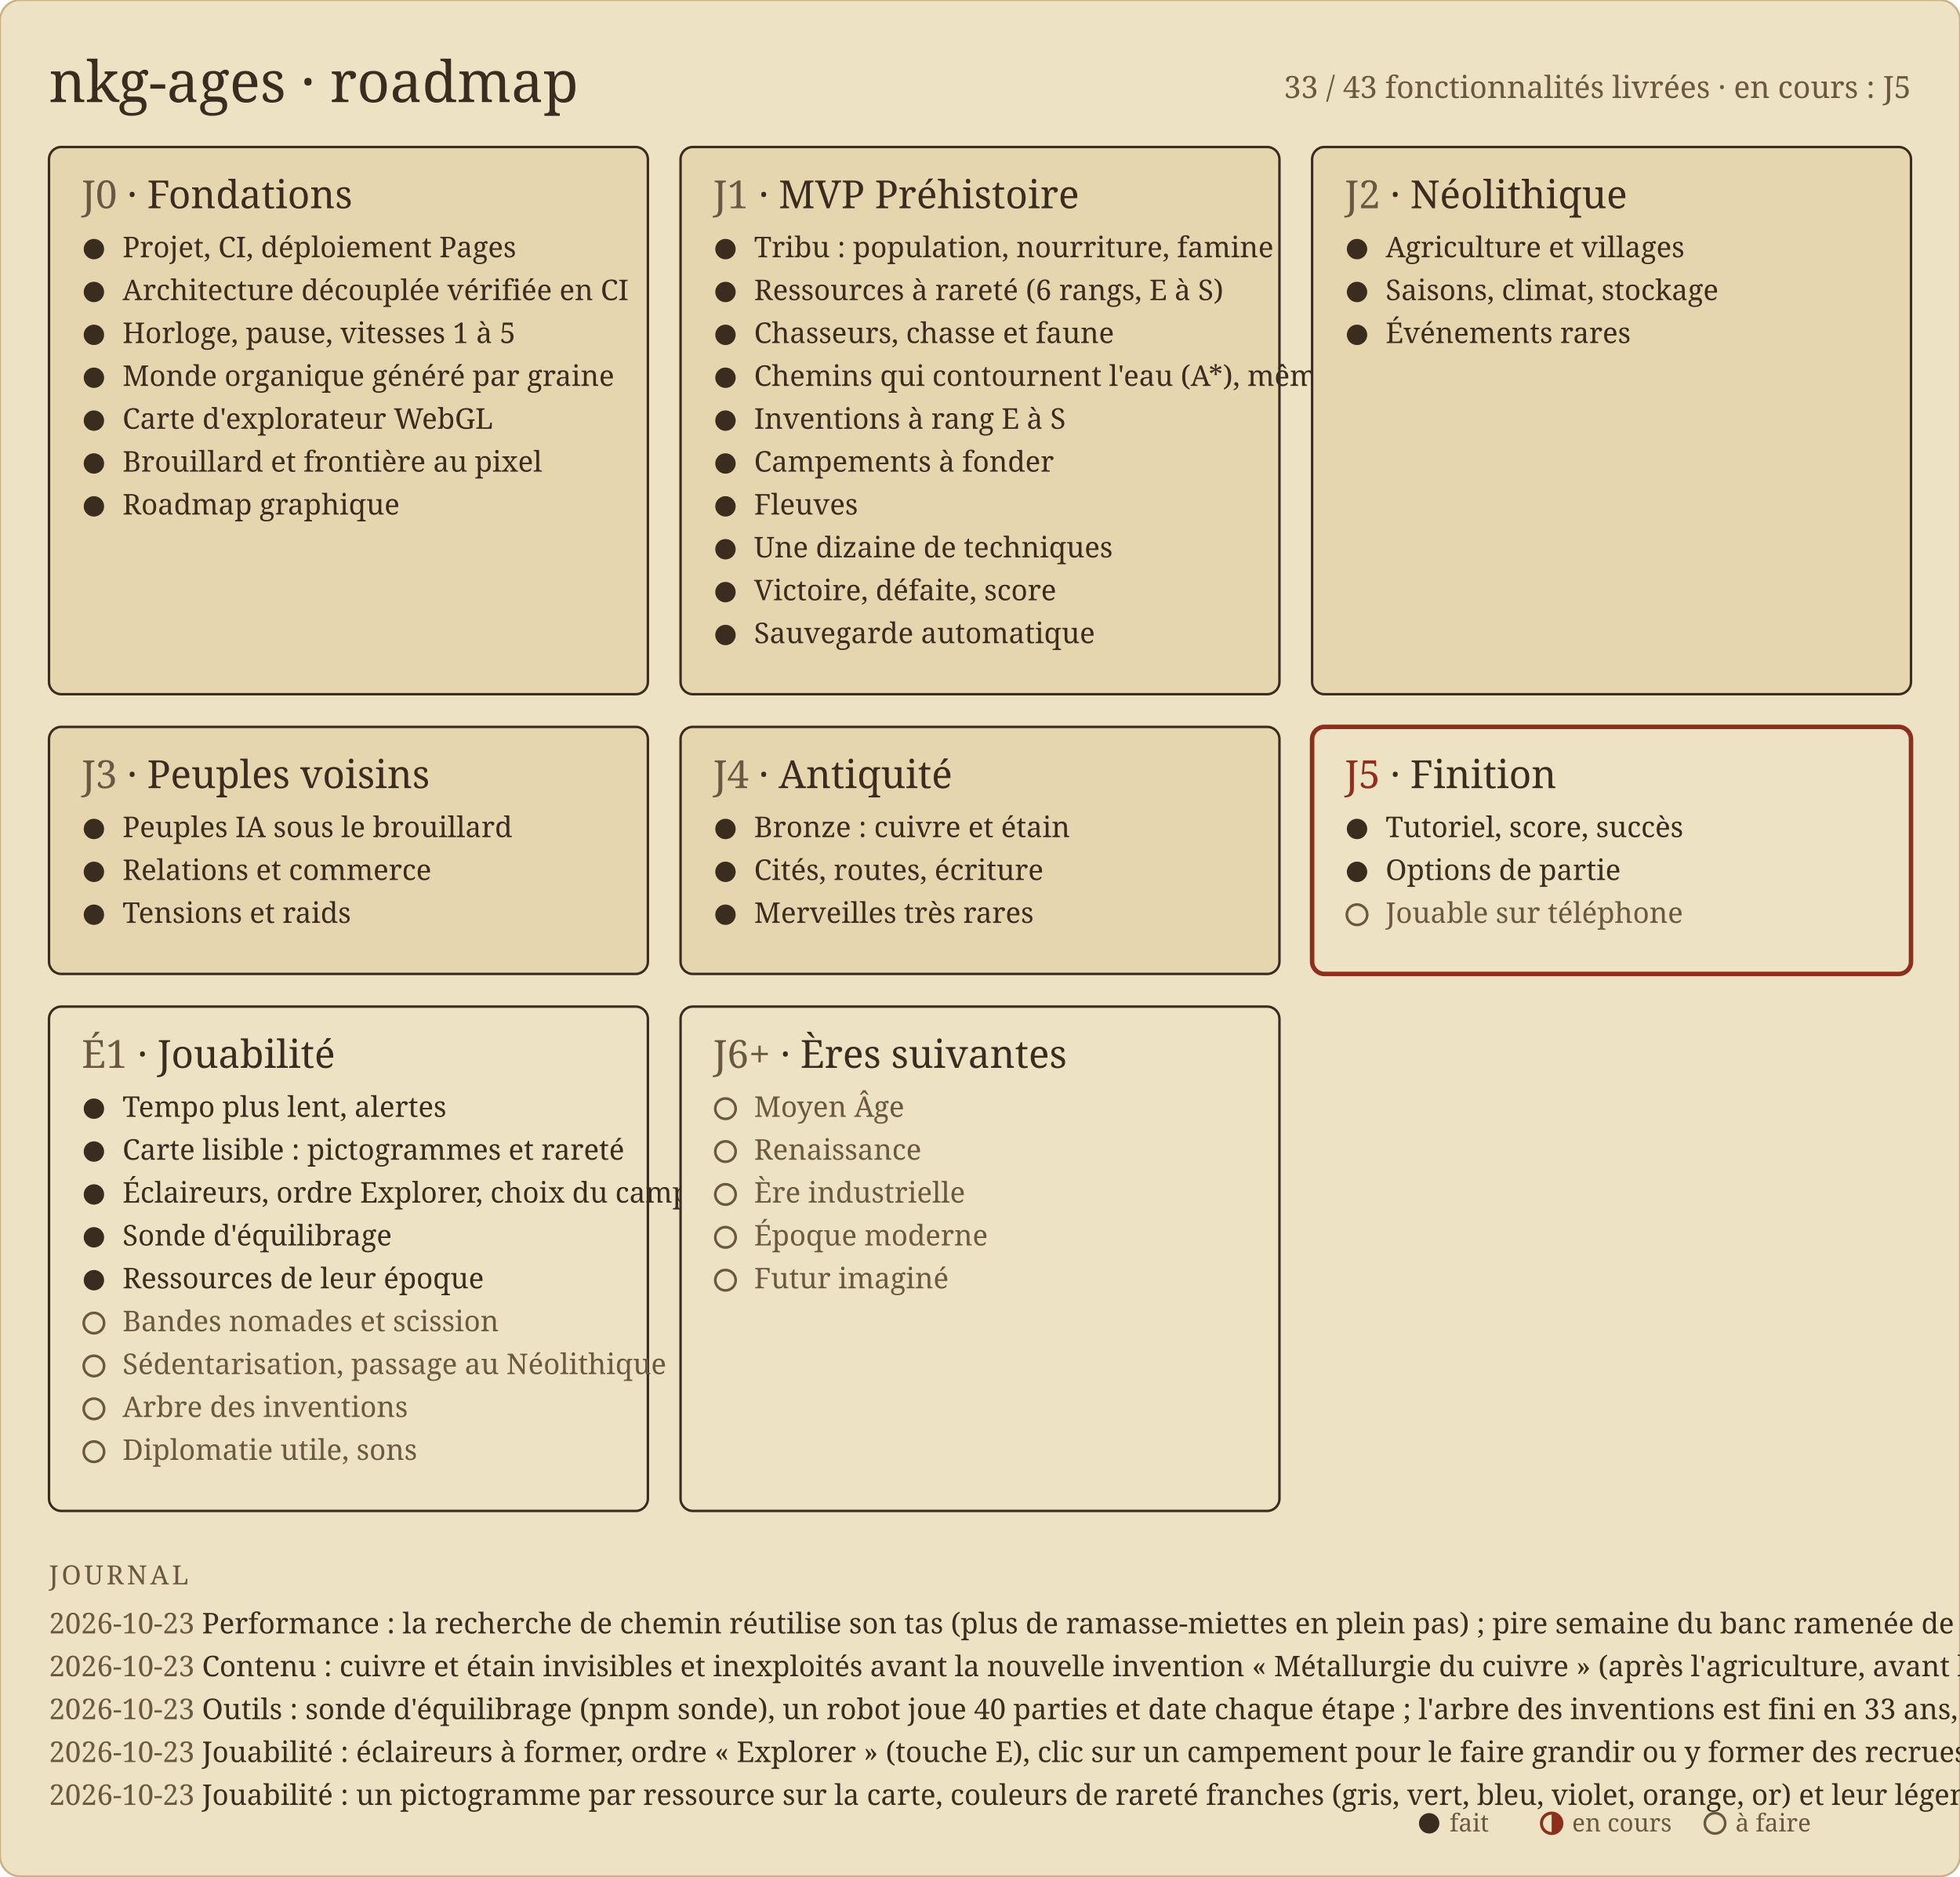
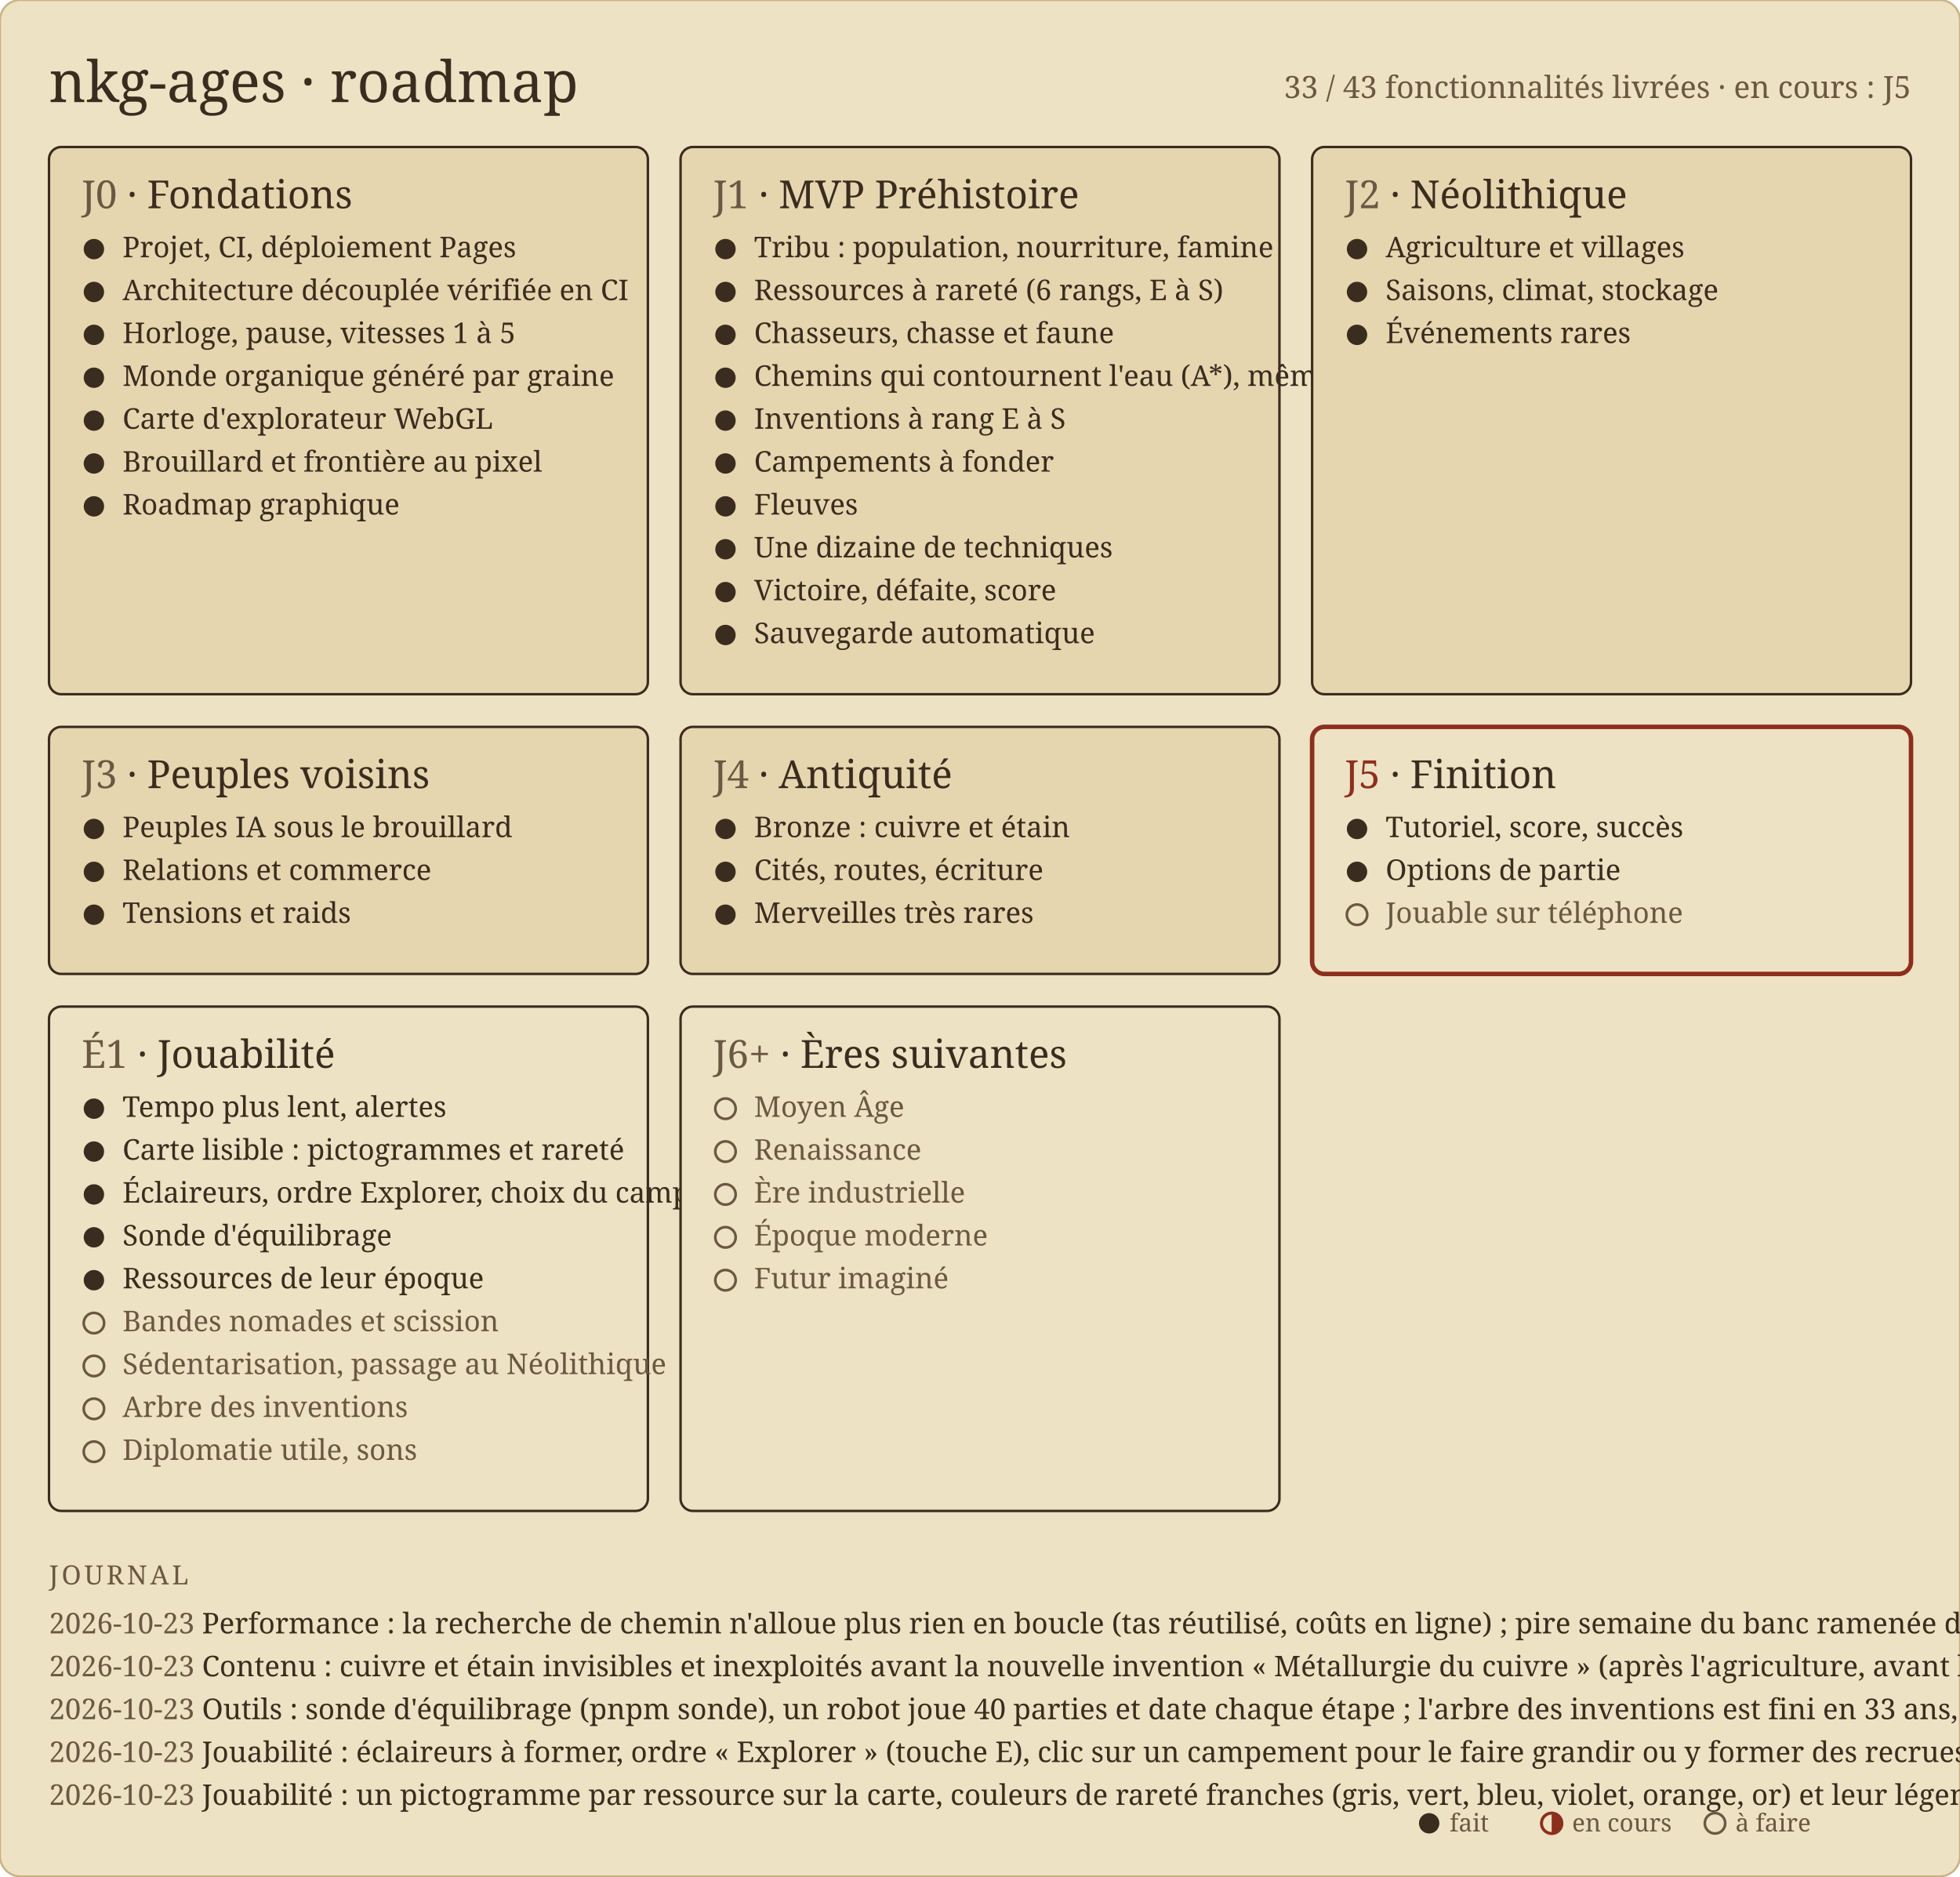
<svg xmlns="http://www.w3.org/2000/svg" viewBox="0 0 960 919" width="960" height="919" font-family="Georgia, 'Iowan Old Style', serif" role="img" aria-label="Roadmap de nkg-ages">
  <rect width="960" height="919" rx="10" fill="#eee2c4" stroke="#c9b283" />
  <text x="24" y="50" font-size="28" fill="#3a2c1e">nkg-ages · roadmap</text>
  <text x="936" y="48" font-size="15" text-anchor="end" fill="#6b5843">33 / 43 fonctionnalités livrées · en cours : J5</text>
  <g>
    <rect x="24" y="72" width="293.333" height="268" rx="6" fill="#e6d6b0" stroke="#3a2c1e" stroke-width="1.2" />
    <text x="40" y="102" font-size="19" fill="#3a2c1e">
      <tspan fill="#6b5843">J0</tspan> · Fondations</text>
    <circle cx="46" cy="122" r="5" fill="#3a2c1e" />
    <text x="60" y="126" font-size="14" fill="#3a2c1e">Projet, CI, déploiement Pages</text>
    <circle cx="46" cy="143" r="5" fill="#3a2c1e" />
    <text x="60" y="147" font-size="14" fill="#3a2c1e">Architecture découplée vérifiée en CI</text>
    <circle cx="46" cy="164" r="5" fill="#3a2c1e" />
    <text x="60" y="168" font-size="14" fill="#3a2c1e">Horloge, pause, vitesses 1 à 5</text>
    <circle cx="46" cy="185" r="5" fill="#3a2c1e" />
    <text x="60" y="189" font-size="14" fill="#3a2c1e">Monde organique généré par graine</text>
    <circle cx="46" cy="206" r="5" fill="#3a2c1e" />
    <text x="60" y="210" font-size="14" fill="#3a2c1e">Carte d'explorateur WebGL</text>
    <circle cx="46" cy="227" r="5" fill="#3a2c1e" />
    <text x="60" y="231" font-size="14" fill="#3a2c1e">Brouillard et frontière au pixel</text>
    <circle cx="46" cy="248" r="5" fill="#3a2c1e" />
    <text x="60" y="252" font-size="14" fill="#3a2c1e">Roadmap graphique</text>
  </g>
  <g>
    <rect x="333.333" y="72" width="293.333" height="268" rx="6" fill="#e6d6b0" stroke="#3a2c1e" stroke-width="1.2" />
    <text x="349.333" y="102" font-size="19" fill="#3a2c1e">
      <tspan fill="#6b5843">J1</tspan> · MVP Préhistoire</text>
    <circle cx="355.333" cy="122" r="5" fill="#3a2c1e" />
    <text x="369.333" y="126" font-size="14" fill="#3a2c1e">Tribu : population, nourriture, famine</text>
    <circle cx="355.333" cy="143" r="5" fill="#3a2c1e" />
    <text x="369.333" y="147" font-size="14" fill="#3a2c1e">Ressources à rareté (6 rangs, E à S)</text>
    <circle cx="355.333" cy="164" r="5" fill="#3a2c1e" />
    <text x="369.333" y="168" font-size="14" fill="#3a2c1e">Chasseurs, chasse et faune</text>
    <circle cx="355.333" cy="185" r="5" fill="#3a2c1e" />
    <text x="369.333" y="189" font-size="14" fill="#3a2c1e">Chemins qui contournent l'eau (A*), même dans le brouillard</text>
    <circle cx="355.333" cy="206" r="5" fill="#3a2c1e" />
    <text x="369.333" y="210" font-size="14" fill="#3a2c1e">Inventions à rang E à S</text>
    <circle cx="355.333" cy="227" r="5" fill="#3a2c1e" />
    <text x="369.333" y="231" font-size="14" fill="#3a2c1e">Campements à fonder</text>
    <circle cx="355.333" cy="248" r="5" fill="#3a2c1e" />
    <text x="369.333" y="252" font-size="14" fill="#3a2c1e">Fleuves</text>
    <circle cx="355.333" cy="269" r="5" fill="#3a2c1e" />
    <text x="369.333" y="273" font-size="14" fill="#3a2c1e">Une dizaine de techniques</text>
    <circle cx="355.333" cy="290" r="5" fill="#3a2c1e" />
    <text x="369.333" y="294" font-size="14" fill="#3a2c1e">Victoire, défaite, score</text>
    <circle cx="355.333" cy="311" r="5" fill="#3a2c1e" />
    <text x="369.333" y="315" font-size="14" fill="#3a2c1e">Sauvegarde automatique</text>
  </g>
  <g>
    <rect x="642.667" y="72" width="293.333" height="268" rx="6" fill="#e6d6b0" stroke="#3a2c1e" stroke-width="1.2" />
    <text x="658.667" y="102" font-size="19" fill="#3a2c1e">
      <tspan fill="#6b5843">J2</tspan> · Néolithique</text>
    <circle cx="664.667" cy="122" r="5" fill="#3a2c1e" />
    <text x="678.667" y="126" font-size="14" fill="#3a2c1e">Agriculture et villages</text>
    <circle cx="664.667" cy="143" r="5" fill="#3a2c1e" />
    <text x="678.667" y="147" font-size="14" fill="#3a2c1e">Saisons, climat, stockage</text>
    <circle cx="664.667" cy="164" r="5" fill="#3a2c1e" />
    <text x="678.667" y="168" font-size="14" fill="#3a2c1e">Événements rares</text>
  </g>
  <g>
    <rect x="24" y="356" width="293.333" height="121" rx="6" fill="#e6d6b0" stroke="#3a2c1e" stroke-width="1.2" />
    <text x="40" y="386" font-size="19" fill="#3a2c1e">
      <tspan fill="#6b5843">J3</tspan> · Peuples voisins</text>
    <circle cx="46" cy="406" r="5" fill="#3a2c1e" />
    <text x="60" y="410" font-size="14" fill="#3a2c1e">Peuples IA sous le brouillard</text>
    <circle cx="46" cy="427" r="5" fill="#3a2c1e" />
    <text x="60" y="431" font-size="14" fill="#3a2c1e">Relations et commerce</text>
    <circle cx="46" cy="448" r="5" fill="#3a2c1e" />
    <text x="60" y="452" font-size="14" fill="#3a2c1e">Tensions et raids</text>
  </g>
  <g>
    <rect x="333.333" y="356" width="293.333" height="121" rx="6" fill="#e6d6b0" stroke="#3a2c1e" stroke-width="1.2" />
    <text x="349.333" y="386" font-size="19" fill="#3a2c1e">
      <tspan fill="#6b5843">J4</tspan> · Antiquité</text>
    <circle cx="355.333" cy="406" r="5" fill="#3a2c1e" />
    <text x="369.333" y="410" font-size="14" fill="#3a2c1e">Bronze : cuivre et étain</text>
    <circle cx="355.333" cy="427" r="5" fill="#3a2c1e" />
    <text x="369.333" y="431" font-size="14" fill="#3a2c1e">Cités, routes, écriture</text>
    <circle cx="355.333" cy="448" r="5" fill="#3a2c1e" />
    <text x="369.333" y="452" font-size="14" fill="#3a2c1e">Merveilles très rares</text>
  </g>
  <g>
    <rect x="642.667" y="356" width="293.333" height="121" rx="6" fill="#eee2c4" stroke="#8c2f1c" stroke-width="2.2" />
    <text x="658.667" y="386" font-size="19" fill="#3a2c1e">
      <tspan fill="#8c2f1c">J5</tspan> · Finition</text>
    <circle cx="664.667" cy="406" r="5" fill="#3a2c1e" />
    <text x="678.667" y="410" font-size="14" fill="#3a2c1e">Tutoriel, score, succès</text>
    <circle cx="664.667" cy="427" r="5" fill="#3a2c1e" />
    <text x="678.667" y="431" font-size="14" fill="#3a2c1e">Options de partie</text>
    <circle cx="664.667" cy="448" r="5" fill="none" stroke="#6b5843" stroke-width="1.3" />
    <text x="678.667" y="452" font-size="14" fill="#6b5843">Jouable sur téléphone</text>
  </g>
  <g>
    <rect x="24" y="493" width="293.333" height="247" rx="6" fill="#eee2c4" stroke="#3a2c1e" stroke-width="1.2" />
    <text x="40" y="523" font-size="19" fill="#3a2c1e">
      <tspan fill="#6b5843">É1</tspan> · Jouabilité</text>
    <circle cx="46" cy="543" r="5" fill="#3a2c1e" />
    <text x="60" y="547" font-size="14" fill="#3a2c1e">Tempo plus lent, alertes</text>
    <circle cx="46" cy="564" r="5" fill="#3a2c1e" />
    <text x="60" y="568" font-size="14" fill="#3a2c1e">Carte lisible : pictogrammes et rareté</text>
    <circle cx="46" cy="585" r="5" fill="#3a2c1e" />
    <text x="60" y="589" font-size="14" fill="#3a2c1e">Éclaireurs, ordre Explorer, choix du campement</text>
    <circle cx="46" cy="606" r="5" fill="#3a2c1e" />
    <text x="60" y="610" font-size="14" fill="#3a2c1e">Sonde d'équilibrage</text>
    <circle cx="46" cy="627" r="5" fill="#3a2c1e" />
    <text x="60" y="631" font-size="14" fill="#3a2c1e">Ressources de leur époque</text>
    <circle cx="46" cy="648" r="5" fill="none" stroke="#6b5843" stroke-width="1.3" />
    <text x="60" y="652" font-size="14" fill="#6b5843">Bandes nomades et scission</text>
    <circle cx="46" cy="669" r="5" fill="none" stroke="#6b5843" stroke-width="1.3" />
    <text x="60" y="673" font-size="14" fill="#6b5843">Sédentarisation, passage au Néolithique</text>
    <circle cx="46" cy="690" r="5" fill="none" stroke="#6b5843" stroke-width="1.3" />
    <text x="60" y="694" font-size="14" fill="#6b5843">Arbre des inventions</text>
    <circle cx="46" cy="711" r="5" fill="none" stroke="#6b5843" stroke-width="1.3" />
    <text x="60" y="715" font-size="14" fill="#6b5843">Diplomatie utile, sons</text>
  </g>
  <g>
    <rect x="333.333" y="493" width="293.333" height="247" rx="6" fill="#eee2c4" stroke="#3a2c1e" stroke-width="1.2" />
    <text x="349.333" y="523" font-size="19" fill="#3a2c1e">
      <tspan fill="#6b5843">J6+</tspan> · Ères suivantes</text>
    <circle cx="355.333" cy="543" r="5" fill="none" stroke="#6b5843" stroke-width="1.3" />
    <text x="369.333" y="547" font-size="14" fill="#6b5843">Moyen Âge</text>
    <circle cx="355.333" cy="564" r="5" fill="none" stroke="#6b5843" stroke-width="1.3" />
    <text x="369.333" y="568" font-size="14" fill="#6b5843">Renaissance</text>
    <circle cx="355.333" cy="585" r="5" fill="none" stroke="#6b5843" stroke-width="1.3" />
    <text x="369.333" y="589" font-size="14" fill="#6b5843">Ère industrielle</text>
    <circle cx="355.333" cy="606" r="5" fill="none" stroke="#6b5843" stroke-width="1.3" />
    <text x="369.333" y="610" font-size="14" fill="#6b5843">Époque moderne</text>
    <circle cx="355.333" cy="627" r="5" fill="none" stroke="#6b5843" stroke-width="1.3" />
    <text x="369.333" y="631" font-size="14" fill="#6b5843">Futur imaginé</text>
  </g>
  <text x="24" y="776" font-size="13" letter-spacing="1.5" fill="#6b5843">JOURNAL</text>
  <text x="24" y="800" font-size="14" fill="#3a2c1e">
-     <tspan fill="#6b5843">2026-10-23</tspan>  Performance : la recherche de chemin réutilise son tas (plus de ramasse-miettes en plein pas) ; pire semaine du banc ramenée de 35-60 ms à moins de 20 ms</text>
+     <tspan fill="#6b5843">2026-10-23</tspan>  Performance : la recherche de chemin n'alloue plus rien en boucle (tas réutilisé, coûts en ligne) ; pire semaine du banc ramenée de 35-60 ms à 10-12 ms, pire ordre de 20-25 ms à 8 ms</text>
  <text x="24" y="821" font-size="14" fill="#3a2c1e">
    <tspan fill="#6b5843">2026-10-23</tspan>  Contenu : cuivre et étain invisibles et inexploités avant la nouvelle invention « Métallurgie du cuivre » (après l'agriculture, avant le bronze)</text>
  <text x="24" y="842" font-size="14" fill="#3a2c1e">
    <tspan fill="#6b5843">2026-10-23</tspan>  Outils : sonde d'équilibrage (pnpm sonde), un robot joue 40 parties et date chaque étape ; l'arbre des inventions est fini en 33 ans, la population explose après 30 ans</text>
  <text x="24" y="863" font-size="14" fill="#3a2c1e">
    <tspan fill="#6b5843">2026-10-23</tspan>  Jouabilité : éclaireurs à former, ordre « Explorer » (touche E), clic sur un campement pour le faire grandir ou y former des recrues, curseur selon l'action</text>
  <text x="24" y="884" font-size="14" fill="#3a2c1e">
    <tspan fill="#6b5843">2026-10-23</tspan>  Jouabilité : un pictogramme par ressource sur la carte, couleurs de rareté franches (gris, vert, bleu, violet, orange, or) et leur légende</text>
  <circle cx="700" cy="893" r="5" fill="#3a2c1e" />
  <text x="710" y="897" font-size="12" fill="#6b5843">fait</text>
  <circle cx="760" cy="893" r="5" fill="none" stroke="#8c2f1c" stroke-width="1.5" />
  <path d="M760 888a5 5 0 0 1 0 10z" fill="#8c2f1c" />
  <text x="770" y="897" font-size="12" fill="#6b5843">en cours</text>
  <circle cx="840" cy="893" r="5" fill="none" stroke="#6b5843" stroke-width="1.3" />
  <text x="850" y="897" font-size="12" fill="#6b5843">à faire</text>
</svg>
